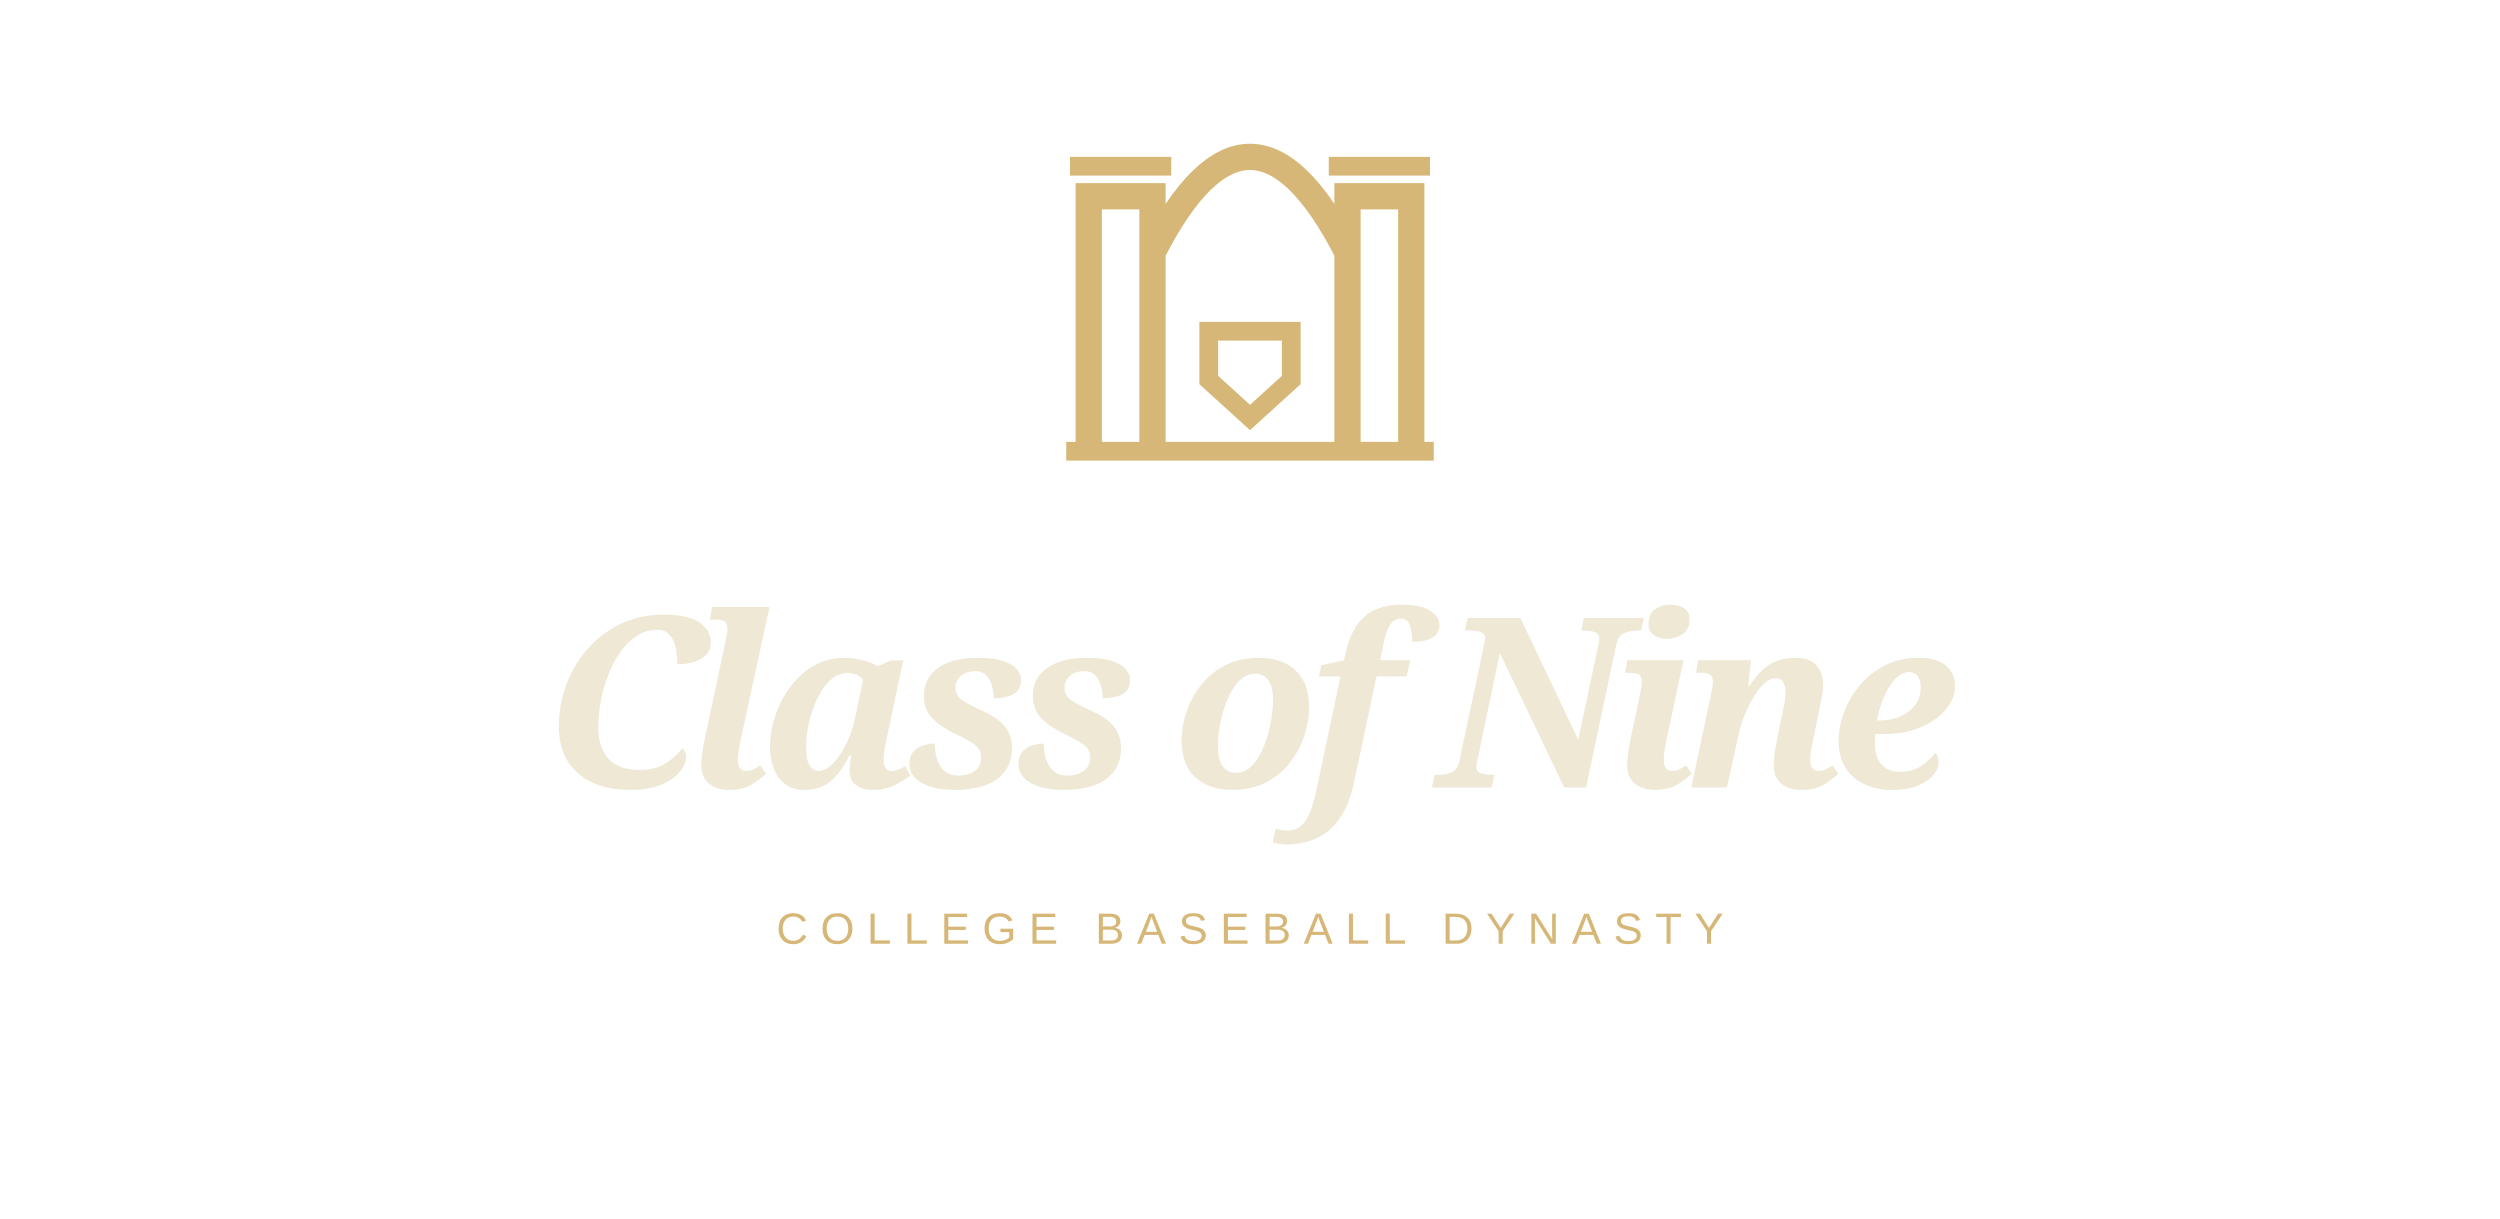
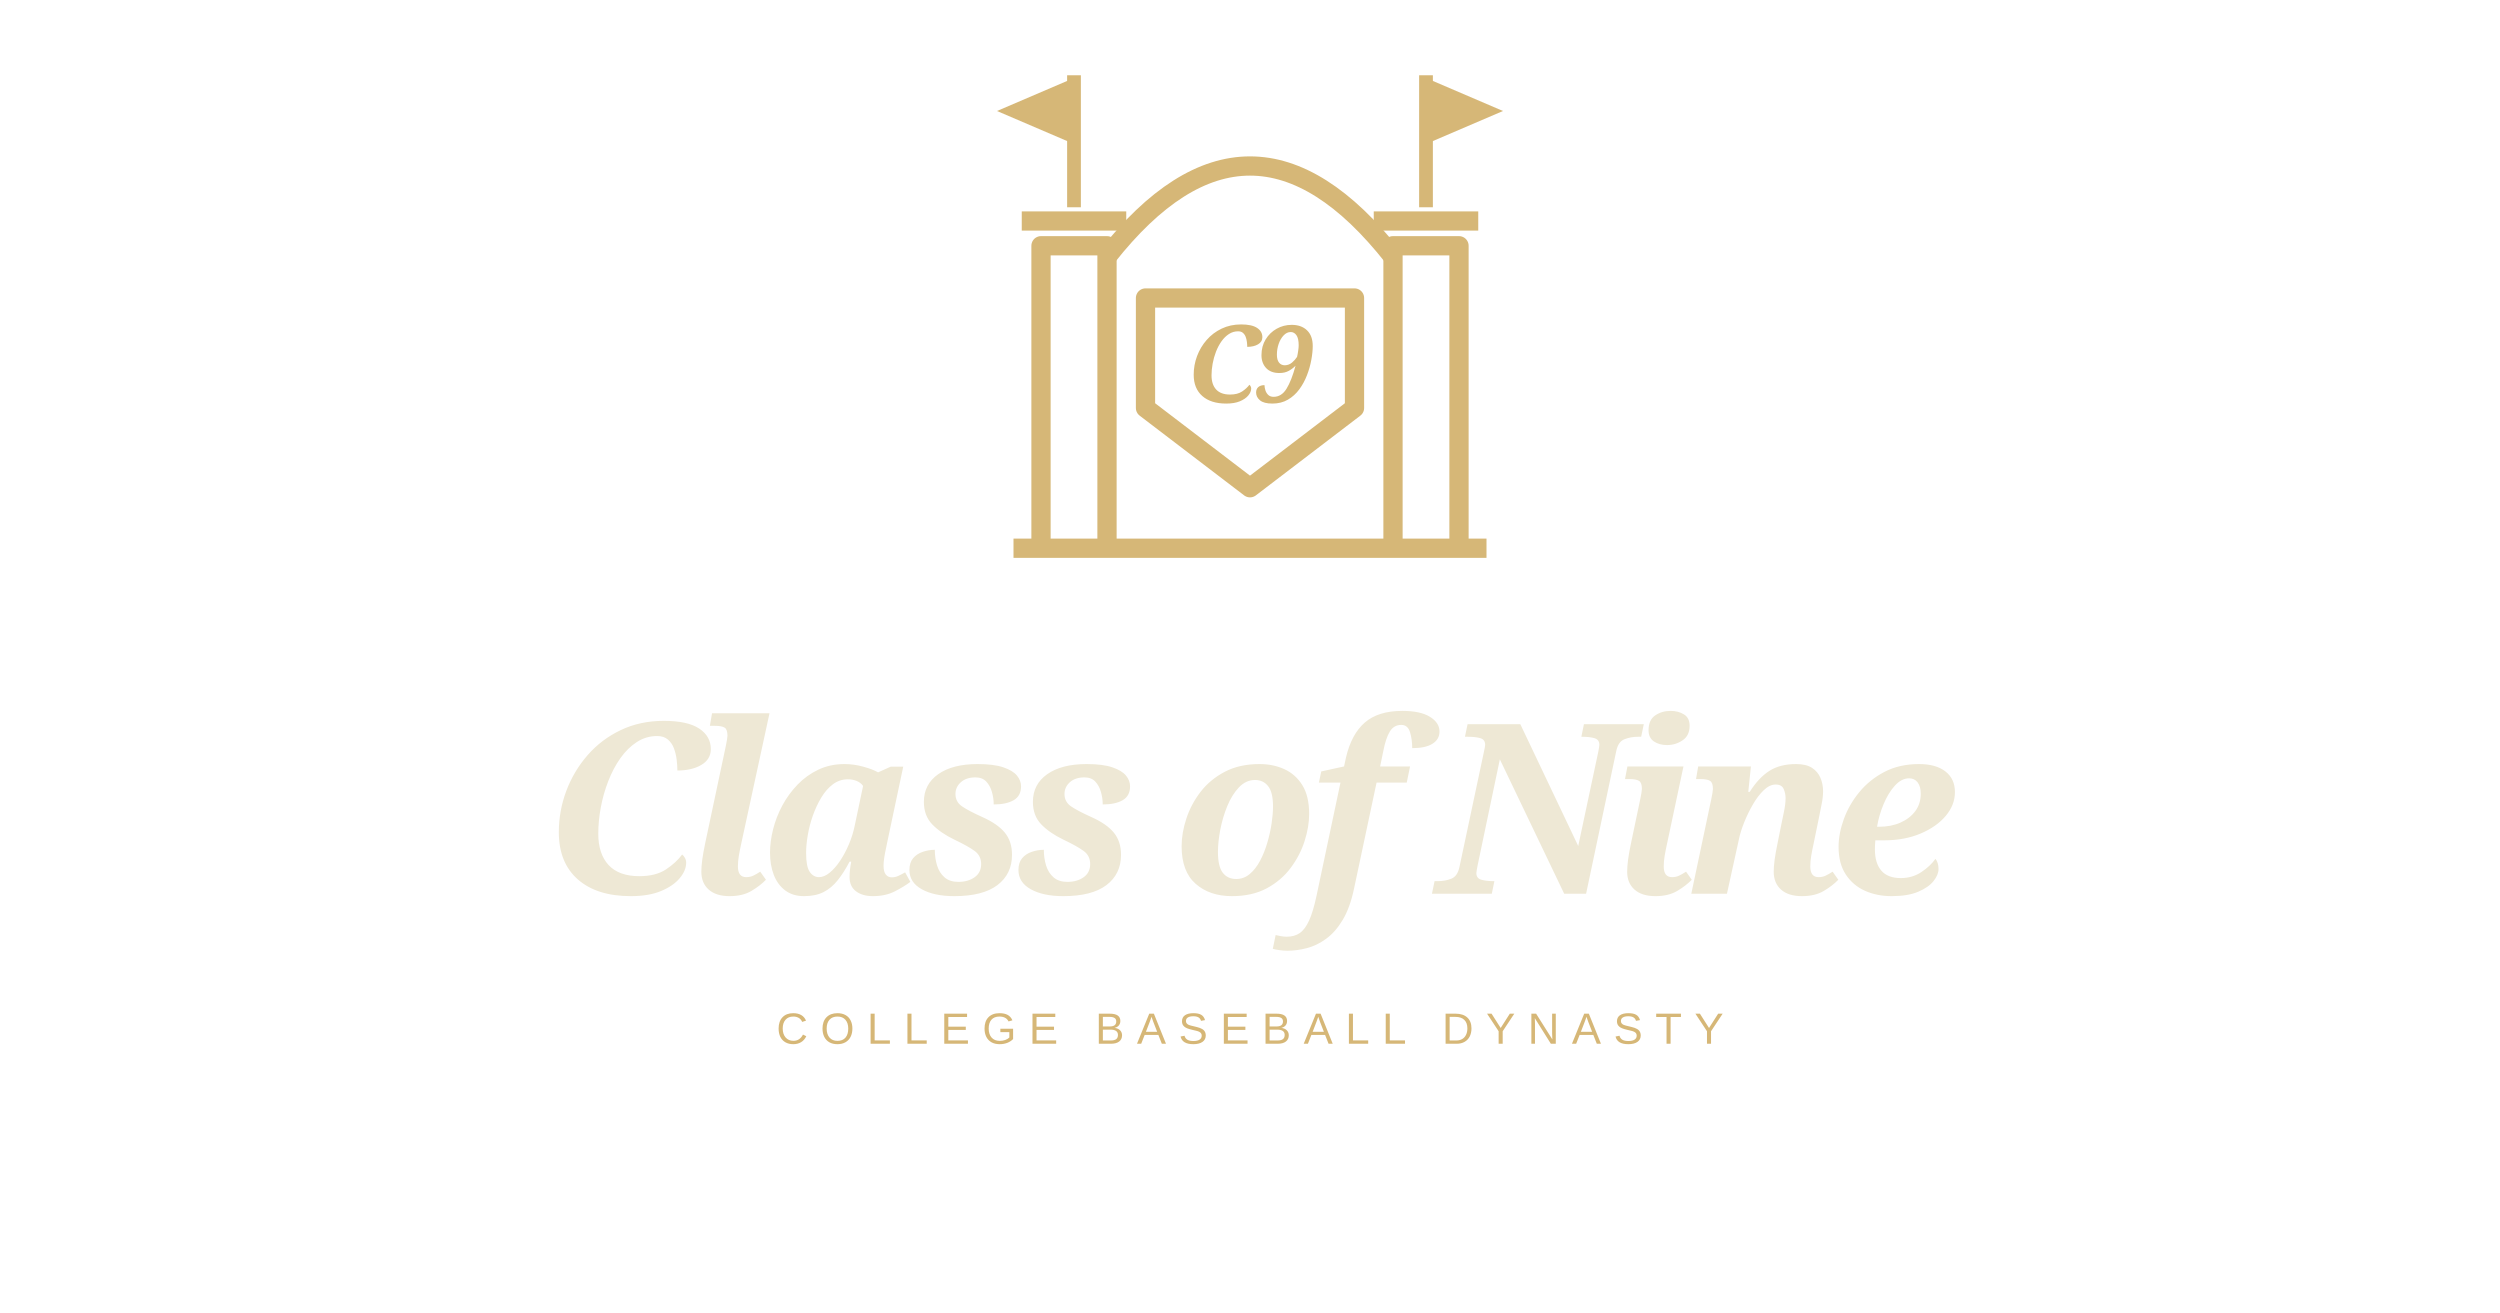
- <svg xmlns="http://www.w3.org/2000/svg" viewBox="0 0 800 390" role="img" aria-labelledby="title">
-   <g transform="translate(328 16) scale(1.2)" color="#d6b777">
-     <path d="M17 107V39H34V107M86 107V39H103V107M34 54Q60 3 86 54" fill="none" stroke="currentColor" stroke-width="7" />
-     <path d="M11 107H109M12 31H39M81 31H108M49 75H71V88L60 98 49 88Z" fill="none" stroke="currentColor" stroke-width="5" />
+ <svg xmlns="http://www.w3.org/2000/svg" viewBox="0 0 800 420" role="img" aria-labelledby="title">
+   <g transform="translate(312 10) scale(.88)" color="#d6b777">
+     <g fill="none" stroke="currentColor" stroke-width="7" stroke-linejoin="round" stroke-linecap="butt">
+       <path d="M24 188V78H48V188M152 188V78H176V188" />
+       <path d="M48 82Q100 16 152 82" />
+       <path d="M17 69H55M145 69H183M14 188H186" />
+       <path d="M36 64V16M164 64V16" stroke-width="5" />
+       <path d="M36 17 8 29 36 41ZM164 17 192 29 164 41Z" fill="currentColor" stroke="none" />
+       <path d="M62 97H138V137L100 166 62 137Z" />
+       <text x="100" y="135" fill="currentColor" stroke="none" text-anchor="middle" font-family="Georgia,serif" font-weight="bold" font-style="italic" font-size="39" letter-spacing="-2">C9</text>
+     </g>
  </g>
-   <text x="400" y="252" text-anchor="middle" fill="#eee8d5" font-family="Georgia,serif" font-size="76" font-style="italic" font-weight="800" letter-spacing="-4.18">Class of Nine</text>
-   <text x="400" y="302" text-anchor="middle" fill="#d6b777" font-family="Arial,sans-serif" font-size="14" letter-spacing="4">COLLEGE BASEBALL DYNASTY</text>
+   <text x="400" y="286" text-anchor="middle" fill="#eee8d5" font-family="Georgia,serif" font-size="76" font-style="italic" font-weight="800" letter-spacing="-4.18">Class of Nine</text>
+   <text x="400" y="334" text-anchor="middle" fill="#d6b777" font-family="Arial,sans-serif" font-size="14" letter-spacing="4">COLLEGE BASEBALL DYNASTY</text>
</svg>
